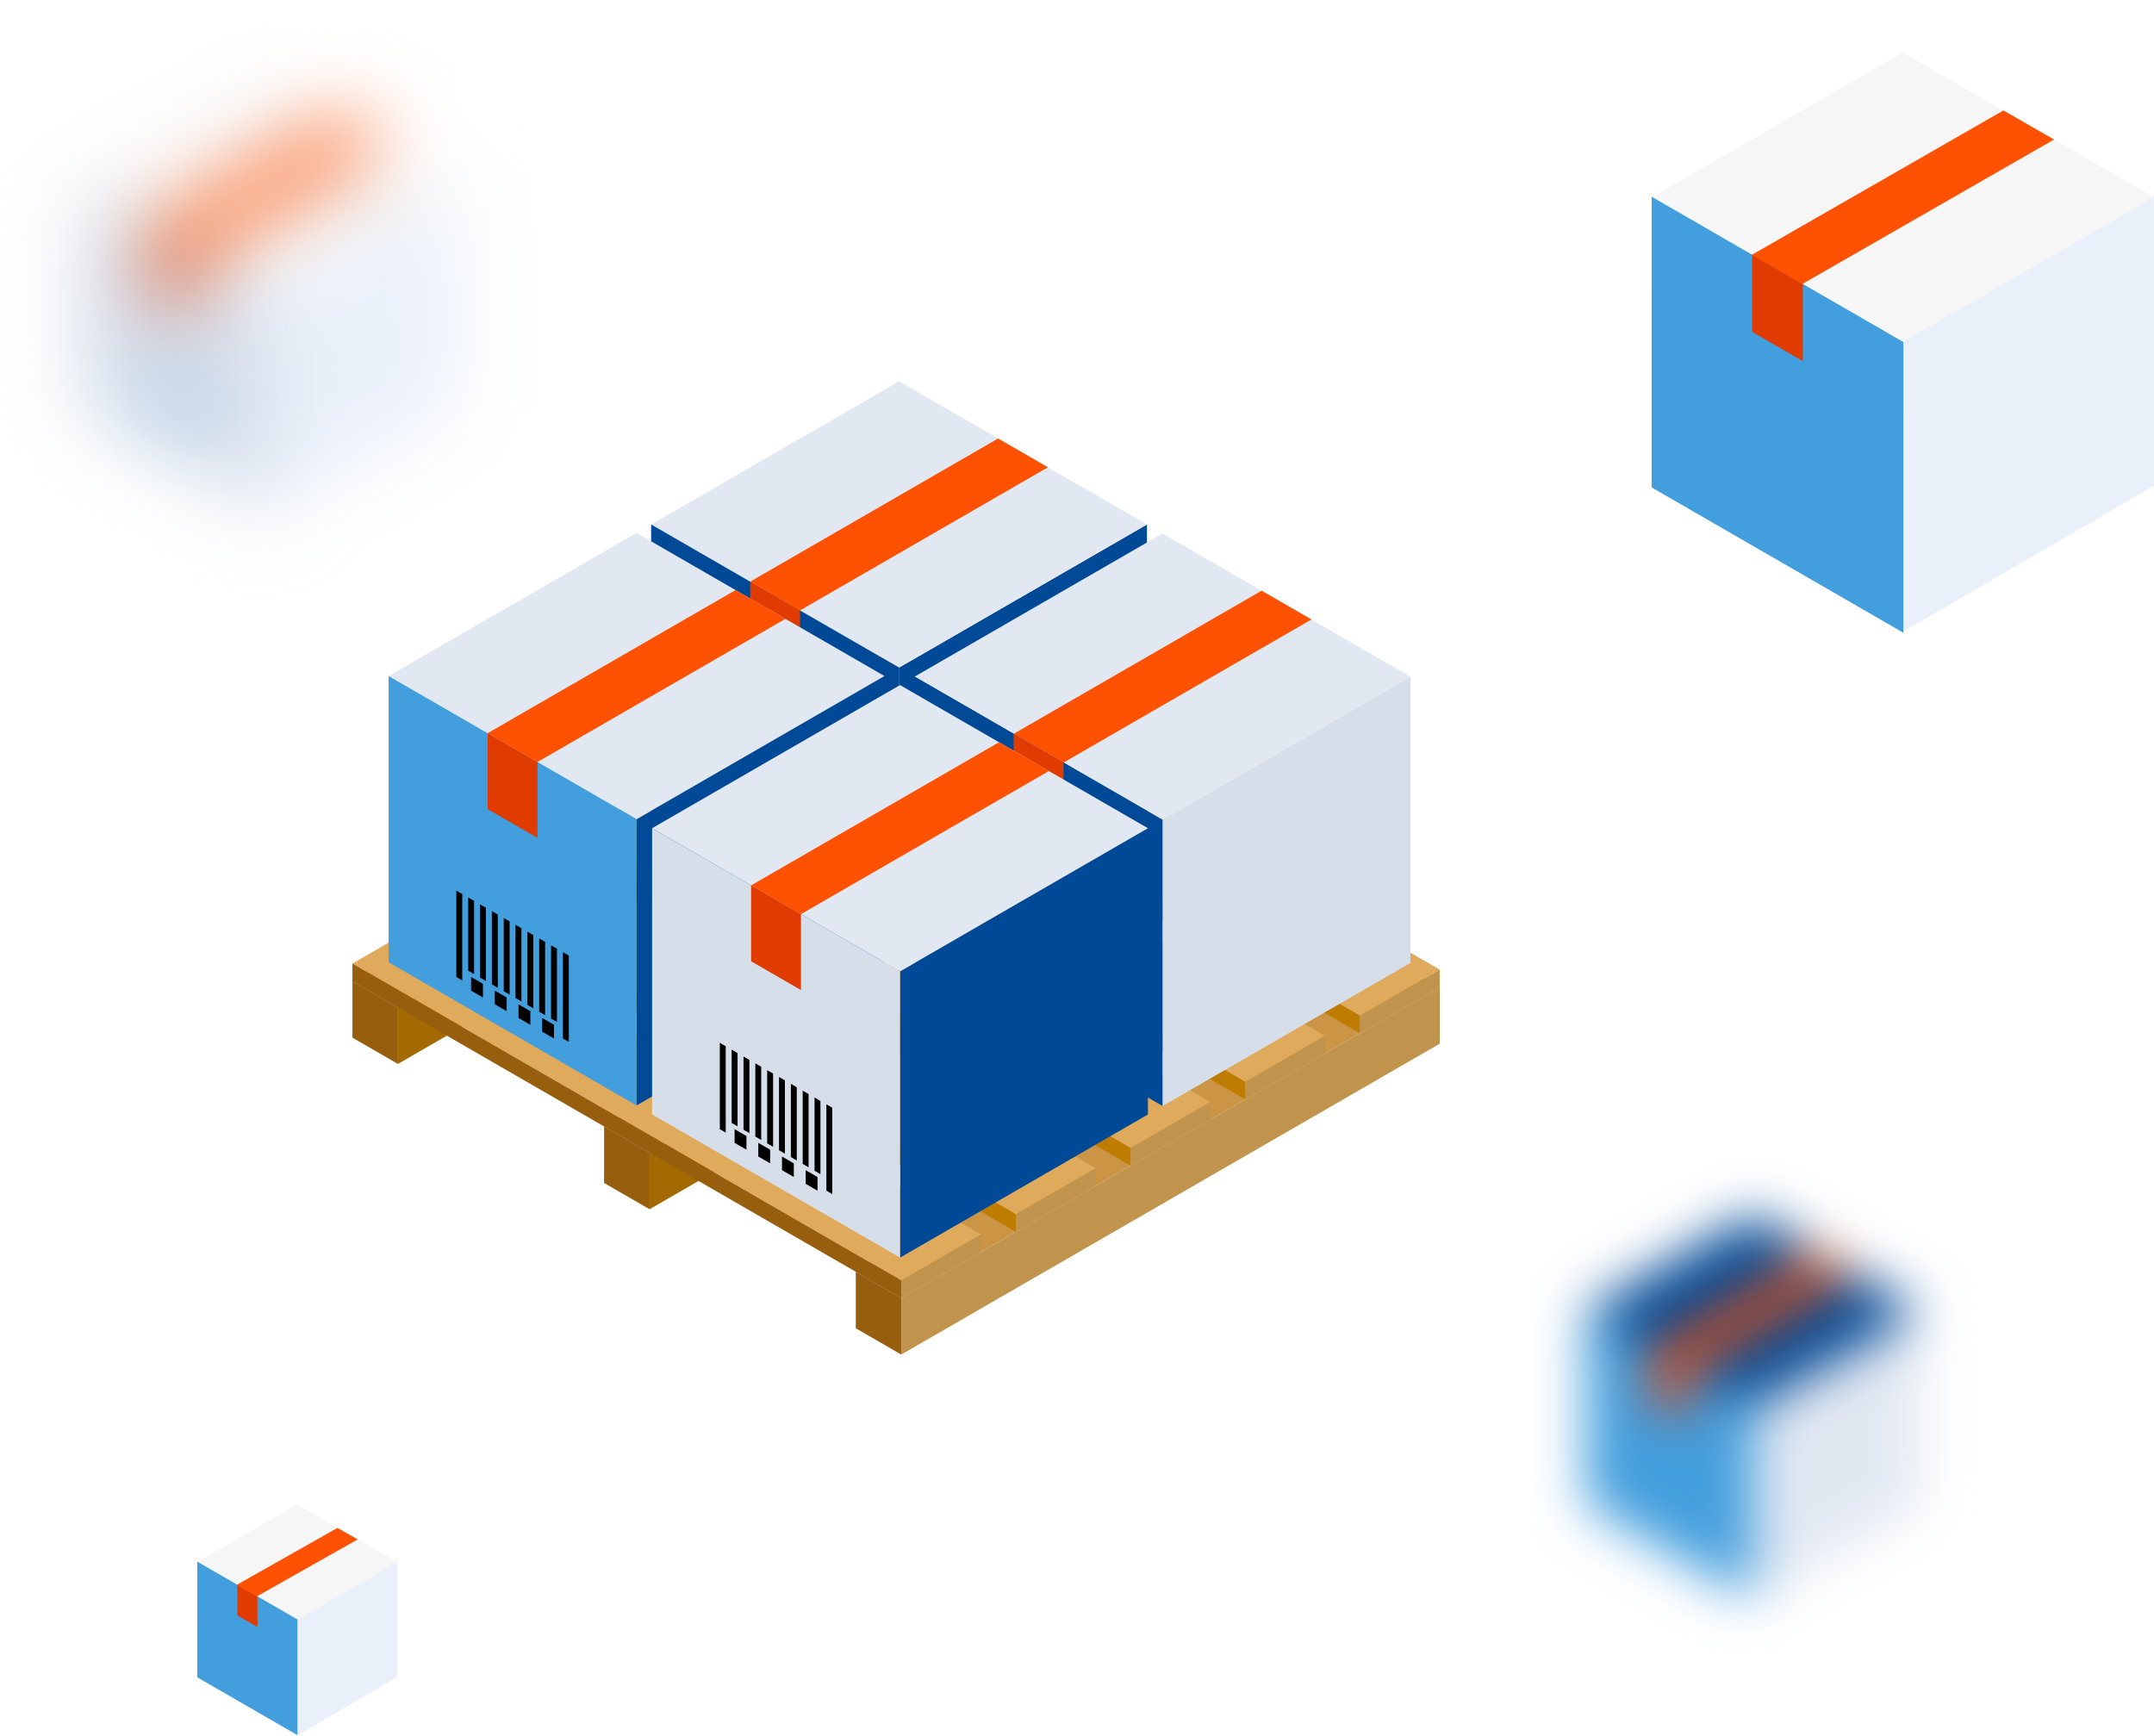
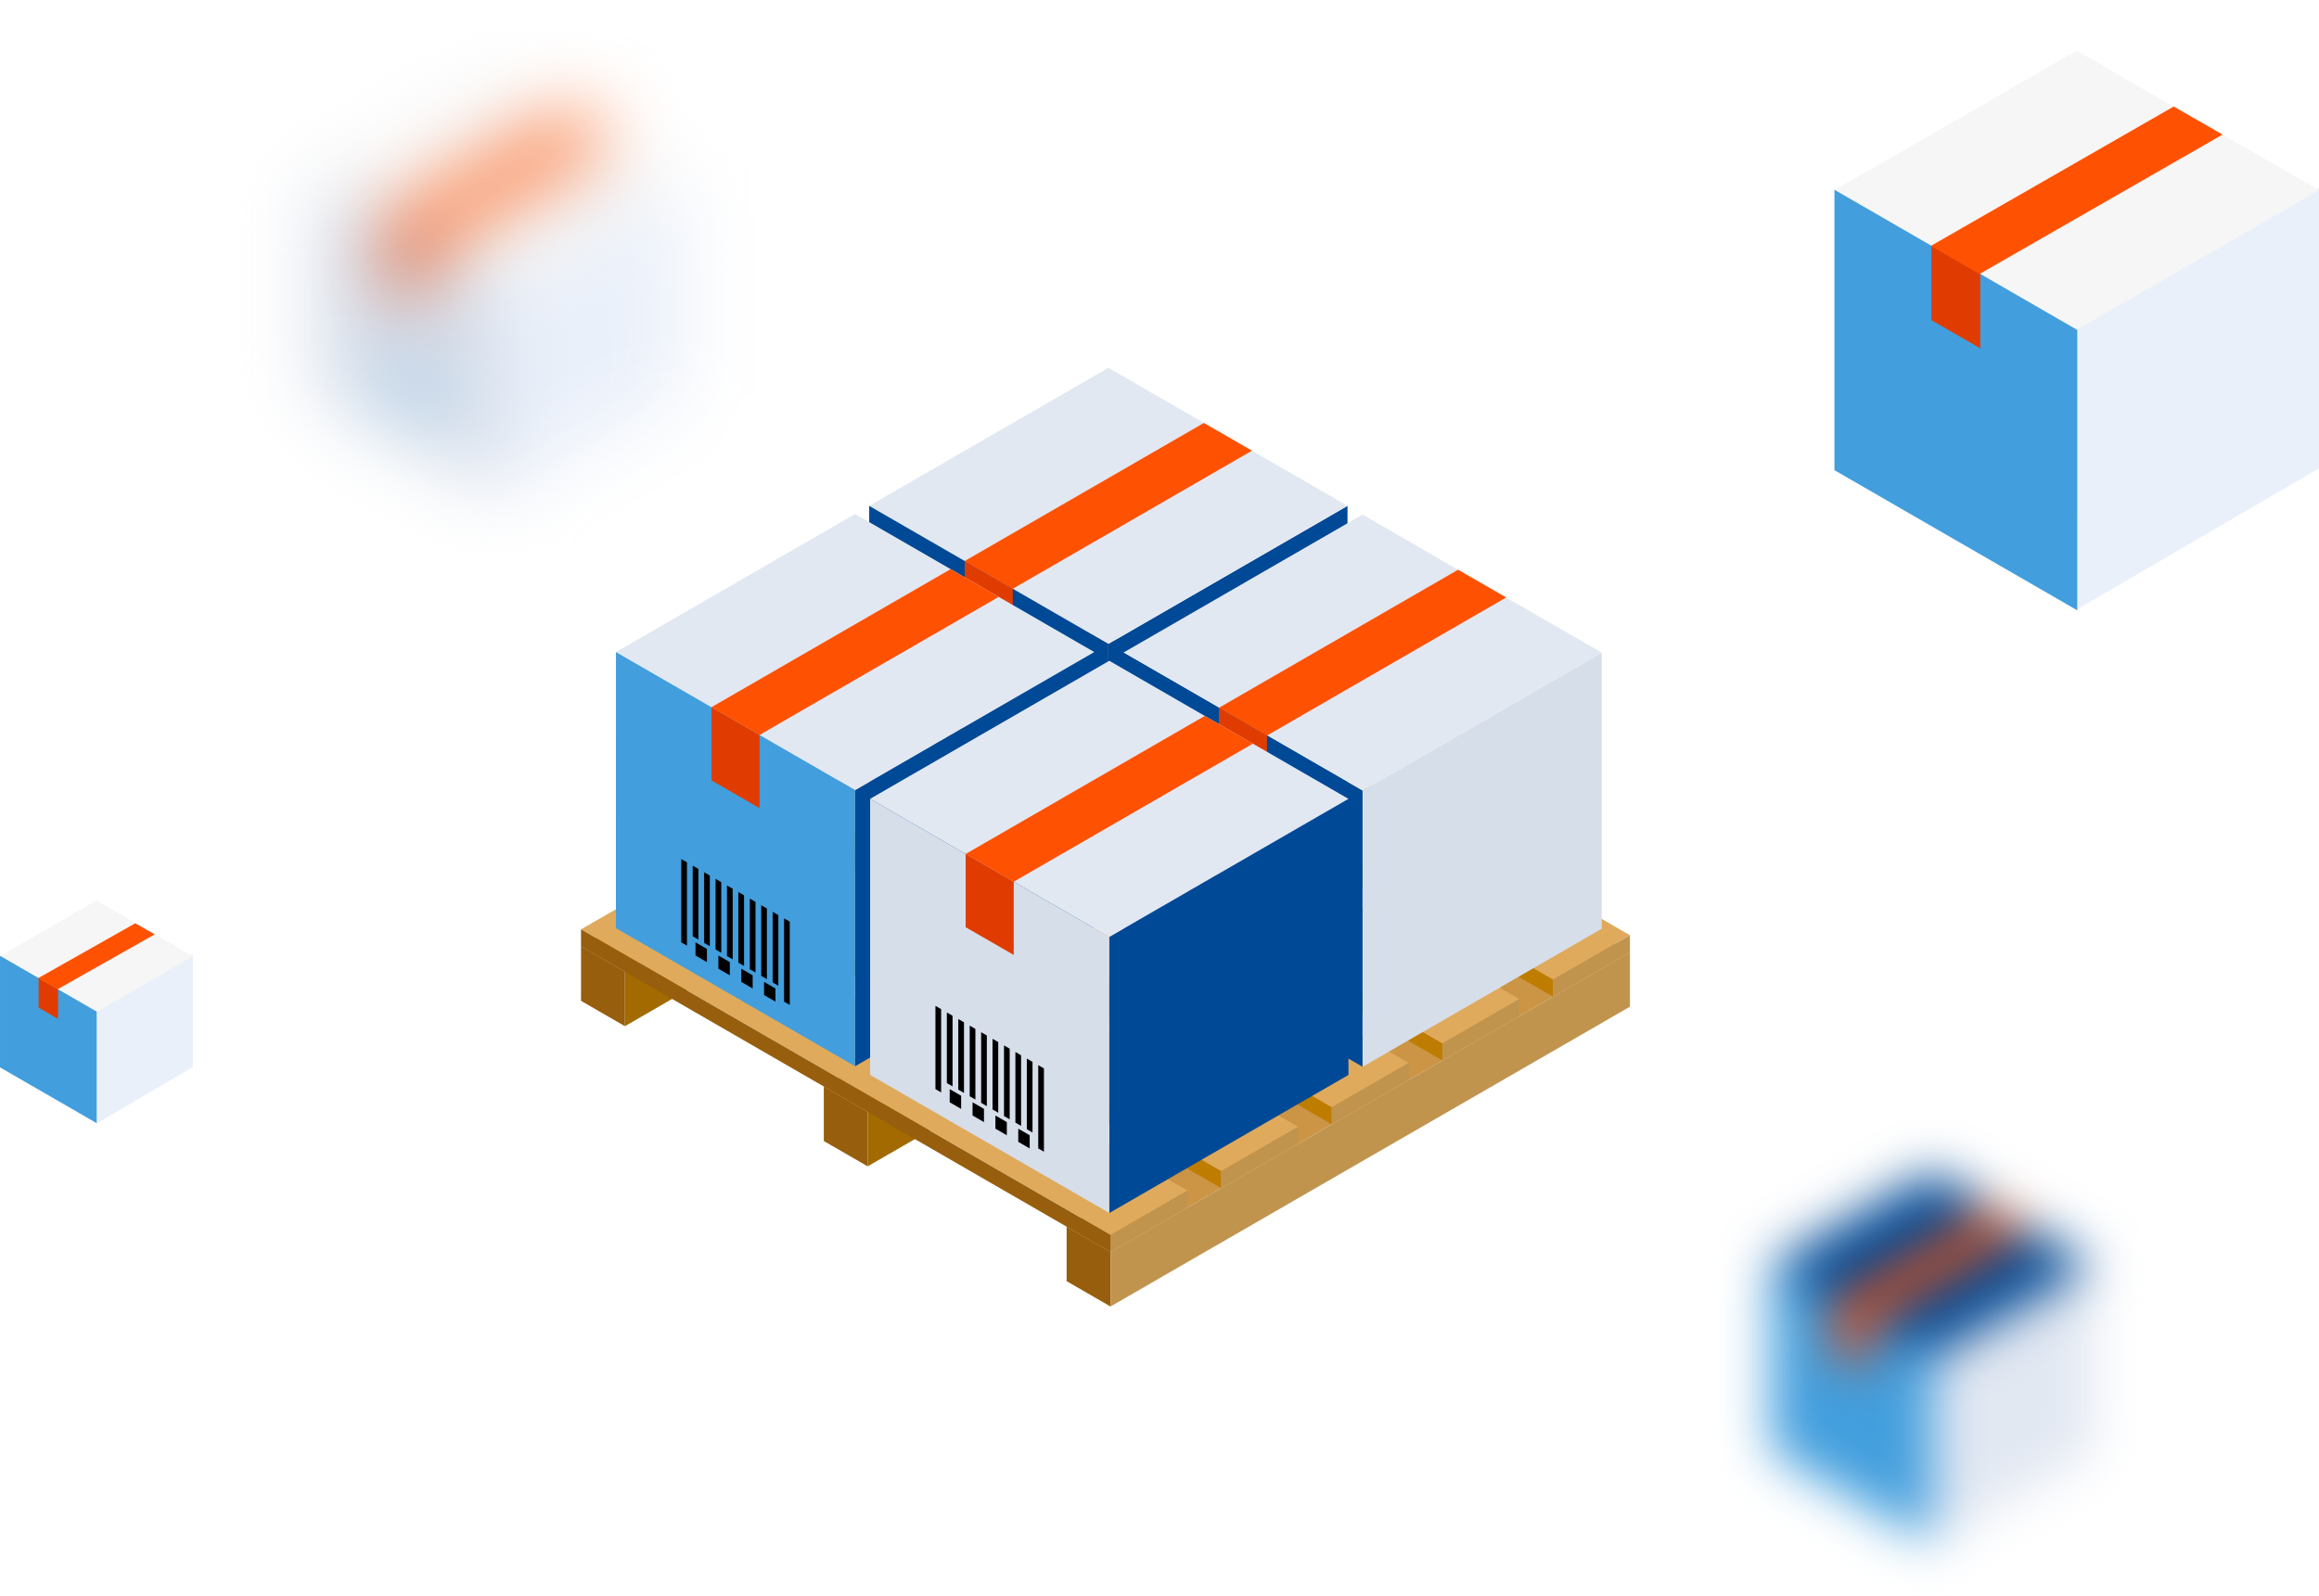
- <svg xmlns="http://www.w3.org/2000/svg" width="819" height="660" viewBox="0 0 819 660" fill="none">
-   <path d="M151.301 383.074L134.004 373.085L338.719 254.895L356.016 264.879L151.301 383.074Z" fill="#CC9445" />
-   <path d="M342.694 493.58L325.393 483.596L530.108 365.401L547.409 375.39L342.694 493.58Z" fill="#CC9445" />
-   <path d="M246.988 438.329L229.691 428.345L434.406 310.15L451.703 320.139L246.988 438.329Z" fill="#CC9445" />
-   <path d="M151.305 404.556V383.079L356.02 264.884V286.365L151.305 404.556Z" fill="#A26A01" />
-   <path d="M342.69 515.065L325.393 505.076V483.594L342.69 493.579V515.065Z" fill="#965E0D" />
-   <path d="M342.701 515.059V493.578L547.421 375.388V396.869L342.701 515.059Z" fill="#C1944E" />
-   <path d="M246.998 459.804V438.323L451.713 320.133V341.614L246.998 459.804Z" fill="#A26A01" />
-   <path d="M373.038 469.37L342.699 486.88L134.004 366.392L164.338 348.886L373.038 469.37Z" fill="#DFAA5C" />
-   <path d="M134 366.393V373.085L342.695 493.578V486.882L134 366.393Z" fill="#965E0D" />
-   <path d="M342.701 486.878V493.574L373.035 476.06V469.368L342.701 486.878Z" fill="#C1944E" />
-   <path d="M416.629 444.205L386.291 461.715L177.596 341.227L207.93 323.712L416.629 444.205Z" fill="#DFAA5C" />
-   <path d="M177.604 341.225V347.921L386.299 468.409V461.713L177.604 341.225Z" fill="#BE7D00" />
-   <path d="M386.285 461.714V468.41L416.619 450.896V444.204L386.285 461.714Z" fill="#C1944E" />
-   <path d="M460.221 419.029L429.883 436.544L221.188 316.05L251.522 298.541L460.221 419.029Z" fill="#DFAA5C" />
-   <path d="M221.203 316.051V322.747L429.894 443.244V436.548L221.203 316.051Z" fill="#BE7D00" />
-   <path d="M429.887 436.545V443.241L460.221 425.727V419.031L429.887 436.545Z" fill="#C1944E" />
-   <path d="M503.821 393.86L473.482 411.37L264.787 290.881L295.121 273.367L503.821 393.86Z" fill="#DFAA5C" />
-   <path d="M264.793 290.884V297.58L473.488 418.068V411.372L264.793 290.884Z" fill="#BE7D00" />
-   <path d="M473.496 411.373V418.069L503.83 400.554V393.863L473.496 411.373Z" fill="#C1944E" />
-   <path d="M547.409 368.692L517.07 386.202L308.375 265.713L338.709 248.199L547.409 368.692Z" fill="#DFAA5C" />
-   <path d="M308.391 265.716V272.412L517.086 392.9V386.204L308.391 265.716Z" fill="#BE7D00" />
-   <path d="M517.074 386.205V392.901L547.408 375.386V368.695L517.074 386.205Z" fill="#C1944E" />
-   <path d="M134.004 373.088V394.57L151.301 404.558V383.077L134.004 373.088Z" fill="#965E0D" />
-   <path d="M229.691 428.34V449.825L246.988 459.81V438.324L229.691 428.34Z" fill="#965E0D" />
-   <path d="M436.1 308.281L341.836 362.71V253.852L436.1 199.431V308.281Z" fill="#004996" />
-   <path d="M436.105 199.429L341.842 253.858L247.578 199.429L341.842 145L436.105 199.429Z" fill="#E2E8F2" />
-   <path d="M341.837 362.684L247.578 308.268L247.583 199.427L341.842 253.843L341.837 362.684Z" fill="#004996" />
-   <path d="M304.183 260.971L285.23 250.033V221.167L304.183 232.105V260.971Z" fill="#E03C02" />
-   <path d="M285.234 221.164L304.187 232.107L398.45 177.682L379.498 166.744L285.234 221.164Z" fill="#FF5102" />
-   <path d="M313.844 304.42L316.089 305.721V338.553L313.844 337.253V304.42Z" fill="black" />
-   <path d="M309.344 301.82L311.589 303.12V330.965L309.344 329.665V301.82Z" fill="black" />
-   <path d="M304.852 299.225L307.097 300.521V328.37L304.852 327.07V299.225Z" fill="black" />
-   <path d="M300.342 296.631L302.587 297.926V325.775L300.342 324.475V296.631Z" fill="black" />
-   <path d="M295.838 294.031L298.083 295.326V323.175L295.838 321.875V294.031Z" fill="black" />
-   <path d="M291.35 291.431L293.595 292.732V320.576L291.35 319.276V291.431Z" fill="black" />
-   <path d="M286.84 288.834L289.085 290.134V317.979L286.84 316.679V288.834Z" fill="black" />
-   <path d="M282.328 286.235L284.573 287.535V315.38L282.328 314.08V286.235Z" fill="black" />
-   <path d="M277.84 283.639L280.085 284.934V312.783L277.84 311.483V283.639Z" fill="black" />
-   <path d="M273.33 281.039L275.575 282.339V315.171L273.33 313.871V281.039Z" fill="black" />
-   <path d="M283.46 321.665L278.961 319.069V313.868L283.46 316.469V321.665Z" fill="black" />
-   <path d="M292.464 326.865L287.965 324.265V319.068L292.464 321.669V326.865Z" fill="black" />
-   <path d="M301.462 332.065L296.963 329.469V324.268L301.462 326.868V332.065Z" fill="black" />
-   <path d="M310.473 337.255L305.965 334.66V329.463L310.473 332.059V337.255Z" fill="black" />
-   <path d="M336.288 365.92L242.02 420.345V311.491L336.288 257.066V365.92Z" fill="#004996" />
-   <path d="M336.293 257.062L242.029 311.491L147.766 257.062L242.029 202.633L336.293 257.062Z" fill="#E2E8F2" />
-   <path d="M242.024 420.345L147.756 365.902L147.765 257.066L242.024 311.478V420.345Z" fill="#429EDD" />
-   <path d="M204.37 318.606L185.418 307.668L185.422 278.803L204.37 289.741V318.606Z" fill="#E03C02" />
-   <path d="M185.418 278.796L204.37 289.738L298.634 235.314L279.682 224.375L185.418 278.796Z" fill="#FF5102" />
-   <path d="M214.029 362.056L216.279 363.356V396.188L214.029 394.888V362.056Z" fill="black" />
-   <path d="M209.525 359.459L211.771 360.76V388.604L209.525 387.304V359.459Z" fill="black" />
-   <path d="M205.016 356.86L207.261 358.155V386.004L205.016 384.704V356.86Z" fill="black" />
-   <path d="M200.527 354.264L202.773 355.559V383.408L200.527 382.108V354.264Z" fill="black" />
-   <path d="M196.014 351.663L198.259 352.963V380.808L196.014 379.512V351.663Z" fill="black" />
-   <path d="M191.527 349.064L193.773 350.364V378.209L191.527 376.908V349.064Z" fill="black" />
-   <path d="M187.027 346.467L189.273 347.767V375.612L187.027 374.312V346.467Z" fill="black" />
-   <path d="M182.52 343.871L184.765 345.167V373.016L182.52 371.716V343.871Z" fill="black" />
-   <path d="M178.016 341.272L180.261 342.567V370.417L178.016 369.116V341.272Z" fill="black" />
-   <path d="M173.514 338.667L175.759 339.972V372.804L173.514 371.504V338.667Z" fill="black" />
-   <path d="M183.626 379.3L179.127 376.7V371.503L183.626 374.099V379.3Z" fill="black" />
-   <path d="M192.645 384.493L188.137 381.893L188.141 376.697L192.645 379.293V384.493Z" fill="black" />
-   <path d="M201.652 389.689L197.152 387.089V381.893L201.652 384.493V389.689Z" fill="black" />
-   <path d="M210.64 394.885L206.141 392.289V387.089L210.64 389.689V394.885Z" fill="black" />
-   <path d="M536.289 366.149L442.025 420.578V311.719L536.289 257.29V366.149Z" fill="#D6DEEA" />
-   <path d="M536.281 257.292L442.018 311.721L347.754 257.292L442.018 202.863L536.281 257.292Z" fill="#E2E8F2" />
-   <path d="M442.013 420.543L347.754 366.132L347.758 257.287L442.013 311.707V420.543Z" fill="#004996" />
-   <path d="M404.358 318.836L385.406 307.898L385.411 279.033L404.358 289.971V318.836Z" fill="#E03C02" />
-   <path d="M385.426 279.034L404.378 289.972L498.642 235.552L479.689 224.609L385.426 279.034Z" fill="#FF5102" />
-   <path d="M414.02 362.285L416.269 363.585V396.418L414.02 395.117V362.285Z" fill="black" />
-   <path d="M409.52 359.689L411.769 360.985V388.834L409.52 387.534V359.689Z" fill="black" />
-   <path d="M405.014 357.09L407.263 358.386V386.235L405.014 384.935V357.09Z" fill="black" />
-   <path d="M400.518 354.489L402.767 355.789V383.634L400.518 382.338V354.489Z" fill="black" />
-   <path d="M396.02 351.894L398.269 353.194V381.039L396.02 379.739V351.894Z" fill="black" />
-   <path d="M391.51 349.297L393.76 350.593V378.442L391.51 377.142V349.297Z" fill="black" />
-   <path d="M387.008 346.697L389.258 347.997V375.842L387.008 374.546V346.697Z" fill="black" />
-   <path d="M382.521 344.098L384.771 345.398V373.243L382.521 371.943V344.098Z" fill="black" />
-   <path d="M378.004 341.501L380.254 342.801V370.646L378.004 369.345V341.501Z" fill="black" />
-   <path d="M373.506 338.902L375.756 340.202V373.034L373.506 371.734V338.902Z" fill="black" />
-   <path d="M383.636 379.533L379.137 376.933V371.737L383.636 374.337V379.533Z" fill="black" />
-   <path d="M392.64 384.73L388.141 382.129V376.933L392.64 379.533V384.73Z" fill="black" />
-   <path d="M401.632 389.93L397.133 387.334V382.133L401.632 384.733V389.93Z" fill="black" />
-   <path d="M410.64 395.129L406.141 392.529V387.333L410.64 389.928V395.129Z" fill="black" />
-   <path d="M436.475 423.784L342.211 478.213V369.354L436.475 314.925V423.784Z" fill="#004996" />
-   <path d="M436.469 314.931L342.205 369.36L247.941 314.931L342.205 260.502L436.469 314.931Z" fill="#E2E8F2" />
-   <path d="M342.201 478.185L247.941 423.769L247.946 314.929L342.205 369.349L342.201 478.185Z" fill="#D6DEEA" />
-   <path d="M304.546 376.469L285.594 365.531V336.666L304.546 347.608V376.469Z" fill="#E03C02" />
-   <path d="M285.594 336.663L304.546 347.601L398.81 293.181L379.857 282.238L285.594 336.663Z" fill="#FF5102" />
-   <path d="M314.209 419.918L316.454 421.219V454.051L314.209 452.751V419.918Z" fill="black" />
-   <path d="M309.703 417.325L311.948 418.629V446.47L309.703 445.174V417.325Z" fill="black" />
-   <path d="M305.203 414.725L307.448 416.025V443.869L305.203 442.569V414.725Z" fill="black" />
-   <path d="M300.711 412.129L302.956 413.429V441.274L300.711 439.974V412.129Z" fill="black" />
-   <path d="M296.195 409.528L298.441 410.828V438.673L296.195 437.373V409.528Z" fill="black" />
-   <path d="M291.699 406.928L293.945 408.229V436.073L291.699 434.773V406.928Z" fill="black" />
-   <path d="M287.191 404.332L289.437 405.637V433.477L287.191 432.181V404.332Z" fill="black" />
-   <path d="M282.695 401.733L284.941 403.033V430.877L282.695 429.577V401.733Z" fill="black" />
-   <path d="M278.191 399.137L280.437 400.437V428.282L278.191 426.981V399.137Z" fill="black" />
-   <path d="M273.689 396.537L275.939 397.837V430.669L273.689 429.369V396.537Z" fill="black" />
-   <path d="M283.814 437.166L279.314 434.566V429.37L283.814 431.97V437.166Z" fill="black" />
-   <path d="M292.82 442.362L288.32 439.766V434.565L292.82 437.166V442.362Z" fill="black" />
-   <path d="M301.828 447.558L297.328 444.962V439.762L301.828 442.362V447.558Z" fill="black" />
-   <path d="M310.834 452.755L306.334 450.159V444.963L310.834 447.559V452.755Z" fill="black" />
-   <g filter="url(#filter0_f_1918_2160)">
-     <path d="M730 572.333L666 609V535.667L730 499V572.333Z" fill="#E2E8F2" />
-     <path d="M730 498.5L666.5 535L603 498.5L666.5 462L730 498.5Z" fill="#004996" />
-     <path d="M666.491 608.578L603 571.925L603.003 498.611L666.494 535.268L666.491 608.578Z" fill="#429EDD" />
-     <path d="M641.127 540.064L628.361 532.696V513.253L641.127 520.623V540.064Z" fill="#E03C02" />
-     <path d="M629 513.637L641.555 521L704 484.366L691.445 477L629 513.637Z" fill="#FF5102" />
+ <svg xmlns="http://www.w3.org/2000/svg" width="914" height="629" viewBox="0 0 914 629" fill="none">
+   <path d="M246.301 383.074L229.004 373.085L433.719 254.895L451.016 264.879L246.301 383.074Z" fill="#CC9445" />
+   <path d="M437.694 493.58L420.393 483.596L625.108 365.401L642.409 375.39L437.694 493.58Z" fill="#CC9445" />
+   <path d="M341.988 438.329L324.691 428.345L529.406 310.15L546.703 320.139L341.988 438.329Z" fill="#CC9445" />
+   <path d="M246.305 404.555V383.078L451.02 264.884V286.365L246.305 404.555Z" fill="#A26A01" />
+   <path d="M437.69 515.065L420.393 505.076V483.595L437.69 493.579V515.065Z" fill="#965E0D" />
+   <path d="M437.701 515.059V493.578L642.421 375.388V396.869L437.701 515.059Z" fill="#C1944E" />
+   <path d="M341.998 459.804V438.323L546.713 320.133V341.614L341.998 459.804Z" fill="#A26A01" />
+   <path d="M468.038 469.37L437.699 486.88L229.004 366.392L259.338 348.886L468.038 469.37Z" fill="#DFAA5C" />
+   <path d="M229 366.393V373.085L437.695 493.578V486.882L229 366.393Z" fill="#965E0D" />
+   <path d="M437.701 486.878V493.574L468.035 476.06V469.368L437.701 486.878Z" fill="#C1944E" />
+   <path d="M511.629 444.205L481.291 461.715L272.596 341.227L302.93 323.712L511.629 444.205Z" fill="#DFAA5C" />
+   <path d="M272.604 341.225V347.921L481.299 468.409V461.713L272.604 341.225Z" fill="#BE7D00" />
+   <path d="M481.285 461.714V468.41L511.619 450.896V444.204L481.285 461.714Z" fill="#C1944E" />
+   <path d="M555.221 419.029L524.883 436.544L316.188 316.05L346.522 298.541L555.221 419.029Z" fill="#DFAA5C" />
+   <path d="M316.203 316.051V322.747L524.894 443.244V436.548L316.203 316.051Z" fill="#BE7D00" />
+   <path d="M524.887 436.545V443.241L555.221 425.726V419.03L524.887 436.545Z" fill="#C1944E" />
+   <path d="M598.821 393.86L568.482 411.37L359.787 290.881L390.121 273.367L598.821 393.86Z" fill="#DFAA5C" />
+   <path d="M359.793 290.884V297.58L568.488 418.068V411.372L359.793 290.884Z" fill="#BE7D00" />
+   <path d="M568.496 411.373V418.069L598.83 400.554V393.863L568.496 411.373Z" fill="#C1944E" />
+   <path d="M642.409 368.692L612.07 386.202L403.375 265.714L433.709 248.199L642.409 368.692Z" fill="#DFAA5C" />
+   <path d="M403.391 265.716V272.412L612.086 392.901V386.204L403.391 265.716Z" fill="#BE7D00" />
+   <path d="M612.074 386.204V392.9L642.408 375.386V368.694L612.074 386.204Z" fill="#C1944E" />
+   <path d="M229.004 373.088V394.57L246.301 404.558V383.077L229.004 373.088Z" fill="#965E0D" />
+   <path d="M324.691 428.34V449.826L341.988 459.81V438.324L324.691 428.34Z" fill="#965E0D" />
+   <path d="M531.1 308.281L436.836 362.71V253.852L531.1 199.432V308.281Z" fill="#004996" />
+   <path d="M531.105 199.429L436.842 253.858L342.578 199.429L436.842 145L531.105 199.429Z" fill="#E2E8F2" />
+   <path d="M436.837 362.684L342.578 308.268L342.583 199.427L436.842 253.843L436.837 362.684Z" fill="#004996" />
+   <path d="M399.183 260.97L380.23 250.032V221.167L399.183 232.105V260.97Z" fill="#E03C02" />
+   <path d="M380.234 221.164L399.187 232.107L493.45 177.682L474.498 166.744L380.234 221.164Z" fill="#FF5102" />
+   <path d="M408.844 304.42L411.089 305.721V338.553L408.844 337.253V304.42Z" fill="black" />
+   <path d="M404.344 301.82L406.589 303.12V330.965L404.344 329.665V301.82Z" fill="black" />
+   <path d="M399.852 299.225L402.097 300.52V328.369L399.852 327.069V299.225Z" fill="black" />
+   <path d="M395.342 296.631L397.587 297.927V325.776L395.342 324.476V296.631Z" fill="black" />
+   <path d="M390.838 294.03L393.083 295.326V323.175L390.838 321.875V294.03Z" fill="black" />
+   <path d="M386.35 291.432L388.595 292.732V320.576L386.35 319.276V291.432Z" fill="black" />
+   <path d="M381.84 288.834L384.085 290.134V317.979L381.84 316.679V288.834Z" fill="black" />
+   <path d="M377.328 286.235L379.573 287.535V315.38L377.328 314.08V286.235Z" fill="black" />
+   <path d="M372.84 283.639L375.085 284.934V312.783L372.84 311.483V283.639Z" fill="black" />
+   <path d="M368.33 281.039L370.575 282.339V315.172L368.33 313.871V281.039Z" fill="black" />
+   <path d="M378.46 321.665L373.961 319.069V313.868L378.46 316.468V321.665Z" fill="black" />
+   <path d="M387.464 326.865L382.965 324.265V319.068L387.464 321.669V326.865Z" fill="black" />
+   <path d="M396.462 332.065L391.963 329.469V324.268L396.462 326.868V332.065Z" fill="black" />
+   <path d="M405.473 337.255L400.965 334.66V329.463L405.473 332.059V337.255Z" fill="black" />
+   <path d="M431.288 365.92L337.02 420.345V311.491L431.288 257.066V365.92Z" fill="#004996" />
+   <path d="M431.293 257.062L337.029 311.491L242.766 257.062L337.029 202.633L431.293 257.062Z" fill="#E2E8F2" />
+   <path d="M337.024 420.345L242.756 365.902L242.765 257.066L337.024 311.478V420.345Z" fill="#429EDD" />
+   <path d="M299.37 318.606L280.418 307.668L280.422 278.803L299.37 289.741V318.606Z" fill="#E03C02" />
+   <path d="M280.418 278.796L299.37 289.738L393.634 235.314L374.682 224.375L280.418 278.796Z" fill="#FF5102" />
+   <path d="M309.029 362.056L311.279 363.356V396.188L309.029 394.888V362.056Z" fill="black" />
+   <path d="M304.525 359.459L306.771 360.76V388.604L304.525 387.304V359.459Z" fill="black" />
+   <path d="M300.016 356.859L302.261 358.155V386.004L300.016 384.704V356.859Z" fill="black" />
+   <path d="M295.527 354.264L297.773 355.559V383.408L295.527 382.108V354.264Z" fill="black" />
+   <path d="M291.014 351.663L293.259 352.963V380.808L291.014 379.512V351.663Z" fill="black" />
+   <path d="M286.527 349.063L288.773 350.364V378.208L286.527 376.908V349.063Z" fill="black" />
+   <path d="M282.027 346.467L284.273 347.767V375.612L282.027 374.312V346.467Z" fill="black" />
+   <path d="M277.52 343.871L279.765 345.167V373.016L277.52 371.716V343.871Z" fill="black" />
+   <path d="M273.016 341.271L275.261 342.567V370.416L273.016 369.116V341.271Z" fill="black" />
+   <path d="M268.514 338.667L270.759 339.972V372.804L268.514 371.504V338.667Z" fill="black" />
+   <path d="M278.626 379.3L274.127 376.7V371.503L278.626 374.099V379.3Z" fill="black" />
+   <path d="M287.645 384.493L283.137 381.893L283.141 376.697L287.645 379.293V384.493Z" fill="black" />
+   <path d="M296.652 389.689L292.152 387.089V381.893L296.652 384.493V389.689Z" fill="black" />
+   <path d="M305.64 394.885L301.141 392.289V387.089L305.64 389.689V394.885Z" fill="black" />
+   <path d="M631.289 366.148L537.025 420.577V311.719L631.289 257.29V366.148Z" fill="#D6DEEA" />
+   <path d="M631.281 257.291L537.018 311.721L442.754 257.291L537.018 202.862L631.281 257.291Z" fill="#E2E8F2" />
+   <path d="M537.013 420.543L442.754 366.132L442.758 257.287L537.013 311.707V420.543Z" fill="#004996" />
+   <path d="M499.358 318.836L480.406 307.898L480.411 279.033L499.358 289.971V318.836Z" fill="#E03C02" />
+   <path d="M480.426 279.034L499.378 289.972L593.642 235.552L574.689 224.609L480.426 279.034Z" fill="#FF5102" />
+   <path d="M509.02 362.285L511.269 363.585V396.418L509.02 395.117V362.285Z" fill="black" />
+   <path d="M504.52 359.689L506.769 360.985V388.834L504.52 387.534V359.689Z" fill="black" />
+   <path d="M500.014 357.09L502.263 358.386V386.235L500.014 384.935V357.09Z" fill="black" />
+   <path d="M495.518 354.489L497.767 355.789V383.634L495.518 382.338V354.489Z" fill="black" />
+   <path d="M491.02 351.894L493.269 353.194V381.039L491.02 379.739V351.894Z" fill="black" />
+   <path d="M486.51 349.297L488.76 350.593V378.442L486.51 377.142V349.297Z" fill="black" />
+   <path d="M482.008 346.697L484.258 347.997V375.842L482.008 374.546V346.697Z" fill="black" />
+   <path d="M477.521 344.098L479.771 345.398V373.243L477.521 371.943V344.098Z" fill="black" />
+   <path d="M473.004 341.501L475.254 342.801V370.646L473.004 369.346V341.501Z" fill="black" />
+   <path d="M468.506 338.901L470.756 340.202V373.034L468.506 371.734V338.901Z" fill="black" />
+   <path d="M478.636 379.533L474.137 376.933V371.737L478.636 374.337V379.533Z" fill="black" />
+   <path d="M487.64 384.73L483.141 382.129V376.933L487.64 379.533V384.73Z" fill="black" />
+   <path d="M496.632 389.929L492.133 387.333V382.133L496.632 384.733V389.929Z" fill="black" />
+   <path d="M505.64 395.129L501.141 392.529V387.333L505.64 389.928V395.129Z" fill="black" />
+   <path d="M531.475 423.784L437.211 478.213V369.354L531.475 314.925V423.784Z" fill="#004996" />
+   <path d="M531.469 314.931L437.205 369.36L342.941 314.931L437.205 260.502L531.469 314.931Z" fill="#E2E8F2" />
+   <path d="M437.201 478.185L342.941 423.769L342.946 314.929L437.205 369.349L437.201 478.185Z" fill="#D6DEEA" />
+   <path d="M399.546 376.469L380.594 365.531V336.666L399.546 347.609V376.469Z" fill="#E03C02" />
+   <path d="M380.594 336.663L399.546 347.601L493.81 293.181L474.857 282.238L380.594 336.663Z" fill="#FF5102" />
+   <path d="M409.209 419.918L411.454 421.219V454.051L409.209 452.751V419.918Z" fill="black" />
+   <path d="M404.703 417.325L406.948 418.629V446.47L404.703 445.174V417.325Z" fill="black" />
+   <path d="M400.203 414.725L402.448 416.025V443.869L400.203 442.569V414.725Z" fill="black" />
+   <path d="M395.711 412.129L397.956 413.429V441.274L395.711 439.974V412.129Z" fill="black" />
+   <path d="M391.195 409.528L393.441 410.828V438.673L391.195 437.373V409.528Z" fill="black" />
+   <path d="M386.699 406.929L388.945 408.229V436.074L386.699 434.773V406.929Z" fill="black" />
+   <path d="M382.191 404.332L384.437 405.637V433.477L382.191 432.181V404.332Z" fill="black" />
+   <path d="M377.695 401.732L379.941 403.033V430.877L377.695 429.577V401.732Z" fill="black" />
+   <path d="M373.191 399.137L375.437 400.437V428.282L373.191 426.981V399.137Z" fill="black" />
+   <path d="M368.689 396.537L370.939 397.837V430.67L368.689 429.369V396.537Z" fill="black" />
+   <path d="M378.814 437.166L374.314 434.566V429.37L378.814 431.97V437.166Z" fill="black" />
+   <path d="M387.82 442.362L383.32 439.766V434.565L387.82 437.166V442.362Z" fill="black" />
+   <path d="M396.828 447.558L392.328 444.962V439.762L396.828 442.362V447.558Z" fill="black" />
+   <path d="M405.834 452.755L401.334 450.159V444.963L405.834 447.559V452.755Z" fill="black" />
+   <g filter="url(#filter0_f_2017_9613)">
+     <path d="M825 572.333L761 609V535.667L825 499V572.333Z" fill="#E2E8F2" />
+     <path d="M825 498.5L761.5 535L698 498.5L761.5 462L825 498.5Z" fill="#004996" />
+     <path d="M761.491 608.578L698 571.925L698.003 498.611L761.494 535.268L761.491 608.578Z" fill="#429EDD" />
+     <path d="M736.127 540.064L723.361 532.696V513.253L736.127 520.624V540.064Z" fill="#E03C02" />
+     <path d="M724 513.637L736.555 521L799 484.366L786.445 477L724 513.637Z" fill="#FF5102" />
  </g>
-   <path d="M819 184.667L724 240V129.333L819 74V184.667Z" fill="#2B6BCD" fill-opacity="0.1" />
-   <path d="M819 75L723.5 130L628 75L723.5 20L819 75Z" fill="#F6F6F6" />
-   <path d="M723.748 240.625L628.012 185.356L628.016 74.809L723.753 130.083L723.748 240.625Z" fill="#429EDD" />
-   <path d="M685.489 137.314L666.24 126.205V96.887L685.489 108.001V137.314Z" fill="#E03C02" />
-   <path d="M666 96.955L685.251 108L781 53.049L761.749 42L666 96.955Z" fill="#FF5102" />
-   <path d="M151 637.667L113 660V615.333L151 593V637.667Z" fill="#2B6BCD" fill-opacity="0.1" />
-   <path d="M151 594L113 616L75 594L113 572L151 594Z" fill="#F6F6F6" />
-   <path d="M113.098 659.788L75.004 637.796L75.006 593.809L113.1 615.802L113.098 659.788Z" fill="#429EDD" />
-   <path d="M97.876 618.68L90.217 614.259V602.594L97.876 607.016V618.68Z" fill="#E03C02" />
-   <path d="M90 602.649L97.7 607L136 585.353L128.3 581L90 602.649Z" fill="#FF5102" />
-   <g filter="url(#filter1_f_1918_2160)">
-     <path d="M174 154.667L102 196V113.333L174 72V154.667Z" fill="#2B6BCD" fill-opacity="0.1" />
-     <path d="M174 71.5L102 113L30 71.5L102 30L174 71.5Z" fill="#F6F6F6" />
-     <path d="M101.995 195.912L30 154.35L30.003 71.217L101.999 112.784L101.995 195.912Z" fill="#D6DEEA" />
-     <path d="M74.041 152.198L74.981 152.743V166.487L74.041 165.942V152.198Z" fill="#429EDD" />
-     <path d="M72.154 151.113L73.094 151.659V163.313L72.154 162.771V151.113Z" fill="#429EDD" />
-     <path d="M70.274 150.024L71.214 150.569V162.224L70.274 161.68V150.024Z" fill="#429EDD" />
-     <path d="M68.393 148.938L69.332 149.482V161.138L68.393 160.594V148.938Z" fill="#429EDD" />
-     <path d="M66.502 147.849L67.442 148.393V160.049L66.502 159.505V147.849Z" fill="#429EDD" />
-     <path d="M64.613 146.761L65.553 147.305V158.961L64.613 158.417V146.761Z" fill="#429EDD" />
-     <path d="M62.728 145.674L63.668 146.22V157.874L62.728 157.332V145.674Z" fill="#429EDD" />
-     <path d="M60.85 144.586L61.789 145.13V156.786L60.85 156.242V144.586Z" fill="#429EDD" />
-     <path d="M58.965 143.499L59.905 144.043V155.699L58.965 155.155V143.499Z" fill="#429EDD" />
-     <path d="M57.08 142.411L58.022 142.955V156.699L57.08 156.155V142.411Z" fill="#429EDD" />
-     <path d="M61.317 159.418L59.434 158.33V156.155L61.317 157.243V159.418Z" fill="#429EDD" />
-     <path d="M65.089 161.593L63.205 160.507V158.33L65.089 159.418V161.593Z" fill="#429EDD" />
-     <path d="M68.858 163.769L66.974 162.682V160.505L68.858 161.594V163.769Z" fill="#429EDD" />
-     <path d="M72.63 165.944L70.746 164.857V162.682L72.63 163.769V165.944Z" fill="#429EDD" />
-     <path d="M73.233 118.222L58.758 109.867V87.82L73.233 96.178V118.222Z" fill="#E03C02" />
-     <path d="M59 87.465L73.564 96L146 53.538L131.436 45L59 87.465Z" fill="#FF5102" />
+   <path d="M914 184.667L819 240V129.333L914 74V184.667Z" fill="#2B6BCD" fill-opacity="0.1" />
+   <path d="M914 75L818.5 130L723 75L818.5 20L914 75Z" fill="#F6F6F6" />
+   <path d="M818.748 240.625L723.012 185.356L723.016 74.81L818.753 130.083L818.748 240.625Z" fill="#429EDD" />
+   <path d="M780.489 137.314L761.24 126.204V96.887L780.489 108.001V137.314Z" fill="#E03C02" />
+   <path d="M761 96.955L780.251 108L876 53.049L856.749 42L761 96.955Z" fill="#FF5102" />
+   <path d="M76 420.667L38 443V398.333L76 376V420.667Z" fill="#2B6BCD" fill-opacity="0.1" />
+   <path d="M76 377L38 399L0 377L38 355L76 377Z" fill="#F6F6F6" />
+   <path d="M38.098 442.788L0.004 420.796L0.006 376.809L38.1 398.803L38.098 442.788Z" fill="#429EDD" />
+   <path d="M22.876 401.68L15.217 397.259V385.594L22.876 390.016V401.68Z" fill="#E03C02" />
+   <path d="M15 385.649L22.7 390L61 368.353L53.3 364L15 385.649Z" fill="#FF5102" />
+   <g filter="url(#filter1_f_2017_9613)">
+     <path d="M269 154.667L197 196V113.333L269 72V154.667Z" fill="#2B6BCD" fill-opacity="0.1" />
+     <path d="M269 71.5L197 113L125 71.5L197 30L269 71.5Z" fill="#F6F6F6" />
+     <path d="M196.995 195.912L125 154.35L125.003 71.217L196.999 112.783L196.995 195.912Z" fill="#D6DEEA" />
+     <path d="M169.041 152.198L169.981 152.742V166.486L169.041 165.942V152.198Z" fill="#429EDD" />
+     <path d="M167.154 151.113L168.094 151.659V163.313L167.154 162.771V151.113Z" fill="#429EDD" />
+     <path d="M165.273 150.024L166.213 150.568V162.224L165.273 161.68V150.024Z" fill="#429EDD" />
+     <path d="M163.393 148.938L164.332 149.482V161.138L163.393 160.593V148.938Z" fill="#429EDD" />
+     <path d="M161.502 147.849L162.442 148.393V160.049L161.502 159.505V147.849Z" fill="#429EDD" />
+     <path d="M159.613 146.761L160.553 147.305V158.961L159.613 158.417V146.761Z" fill="#429EDD" />
+     <path d="M157.729 145.674L158.668 146.22V157.874L157.729 157.332V145.674Z" fill="#429EDD" />
+     <path d="M155.85 144.586L156.79 145.13V156.786L155.85 156.242V144.586Z" fill="#429EDD" />
+     <path d="M153.965 143.499L154.905 144.043V155.699L153.965 155.155V143.499Z" fill="#429EDD" />
+     <path d="M152.08 142.411L153.022 142.955V156.699L152.08 156.154V142.411Z" fill="#429EDD" />
+     <path d="M156.317 159.418L154.434 158.33V156.155L156.317 157.243V159.418Z" fill="#429EDD" />
+     <path d="M160.089 161.593L158.205 160.507V158.33L160.089 159.418V161.593Z" fill="#429EDD" />
+     <path d="M163.858 163.769L161.975 162.682V160.505L163.858 161.593V163.769Z" fill="#429EDD" />
+     <path d="M167.63 165.943L165.746 164.857V162.682L167.63 163.768V165.943Z" fill="#429EDD" />
+     <path d="M168.233 118.222L153.758 109.867V87.82L168.233 96.178V118.222Z" fill="#E03C02" />
+     <path d="M154 87.465L168.564 96L241 53.538L226.436 45L154 87.465Z" fill="#FF5102" />
  </g>
  <defs>
-     <filter id="filter0_f_1918_2160" x="583" y="442" width="167" height="187" filterUnits="userSpaceOnUse" color-interpolation-filters="sRGB">
+     <filter id="filter0_f_2017_9613" x="678" y="442" width="167" height="187" filterUnits="userSpaceOnUse" color-interpolation-filters="sRGB">
      <feFlood flood-opacity="0" result="BackgroundImageFix" />
      <feBlend mode="normal" in="SourceGraphic" in2="BackgroundImageFix" result="shape" />
-       <feGaussianBlur stdDeviation="10" result="effect1_foregroundBlur_1918_2160" />
+       <feGaussianBlur stdDeviation="10" result="effect1_foregroundBlur_2017_9613" />
    </filter>
-     <filter id="filter1_f_1918_2160" x="0" y="0" width="204" height="226" filterUnits="userSpaceOnUse" color-interpolation-filters="sRGB">
+     <filter id="filter1_f_2017_9613" x="95" y="0" width="204" height="226" filterUnits="userSpaceOnUse" color-interpolation-filters="sRGB">
      <feFlood flood-opacity="0" result="BackgroundImageFix" />
      <feBlend mode="normal" in="SourceGraphic" in2="BackgroundImageFix" result="shape" />
-       <feGaussianBlur stdDeviation="15" result="effect1_foregroundBlur_1918_2160" />
+       <feGaussianBlur stdDeviation="15" result="effect1_foregroundBlur_2017_9613" />
    </filter>
  </defs>
</svg>
